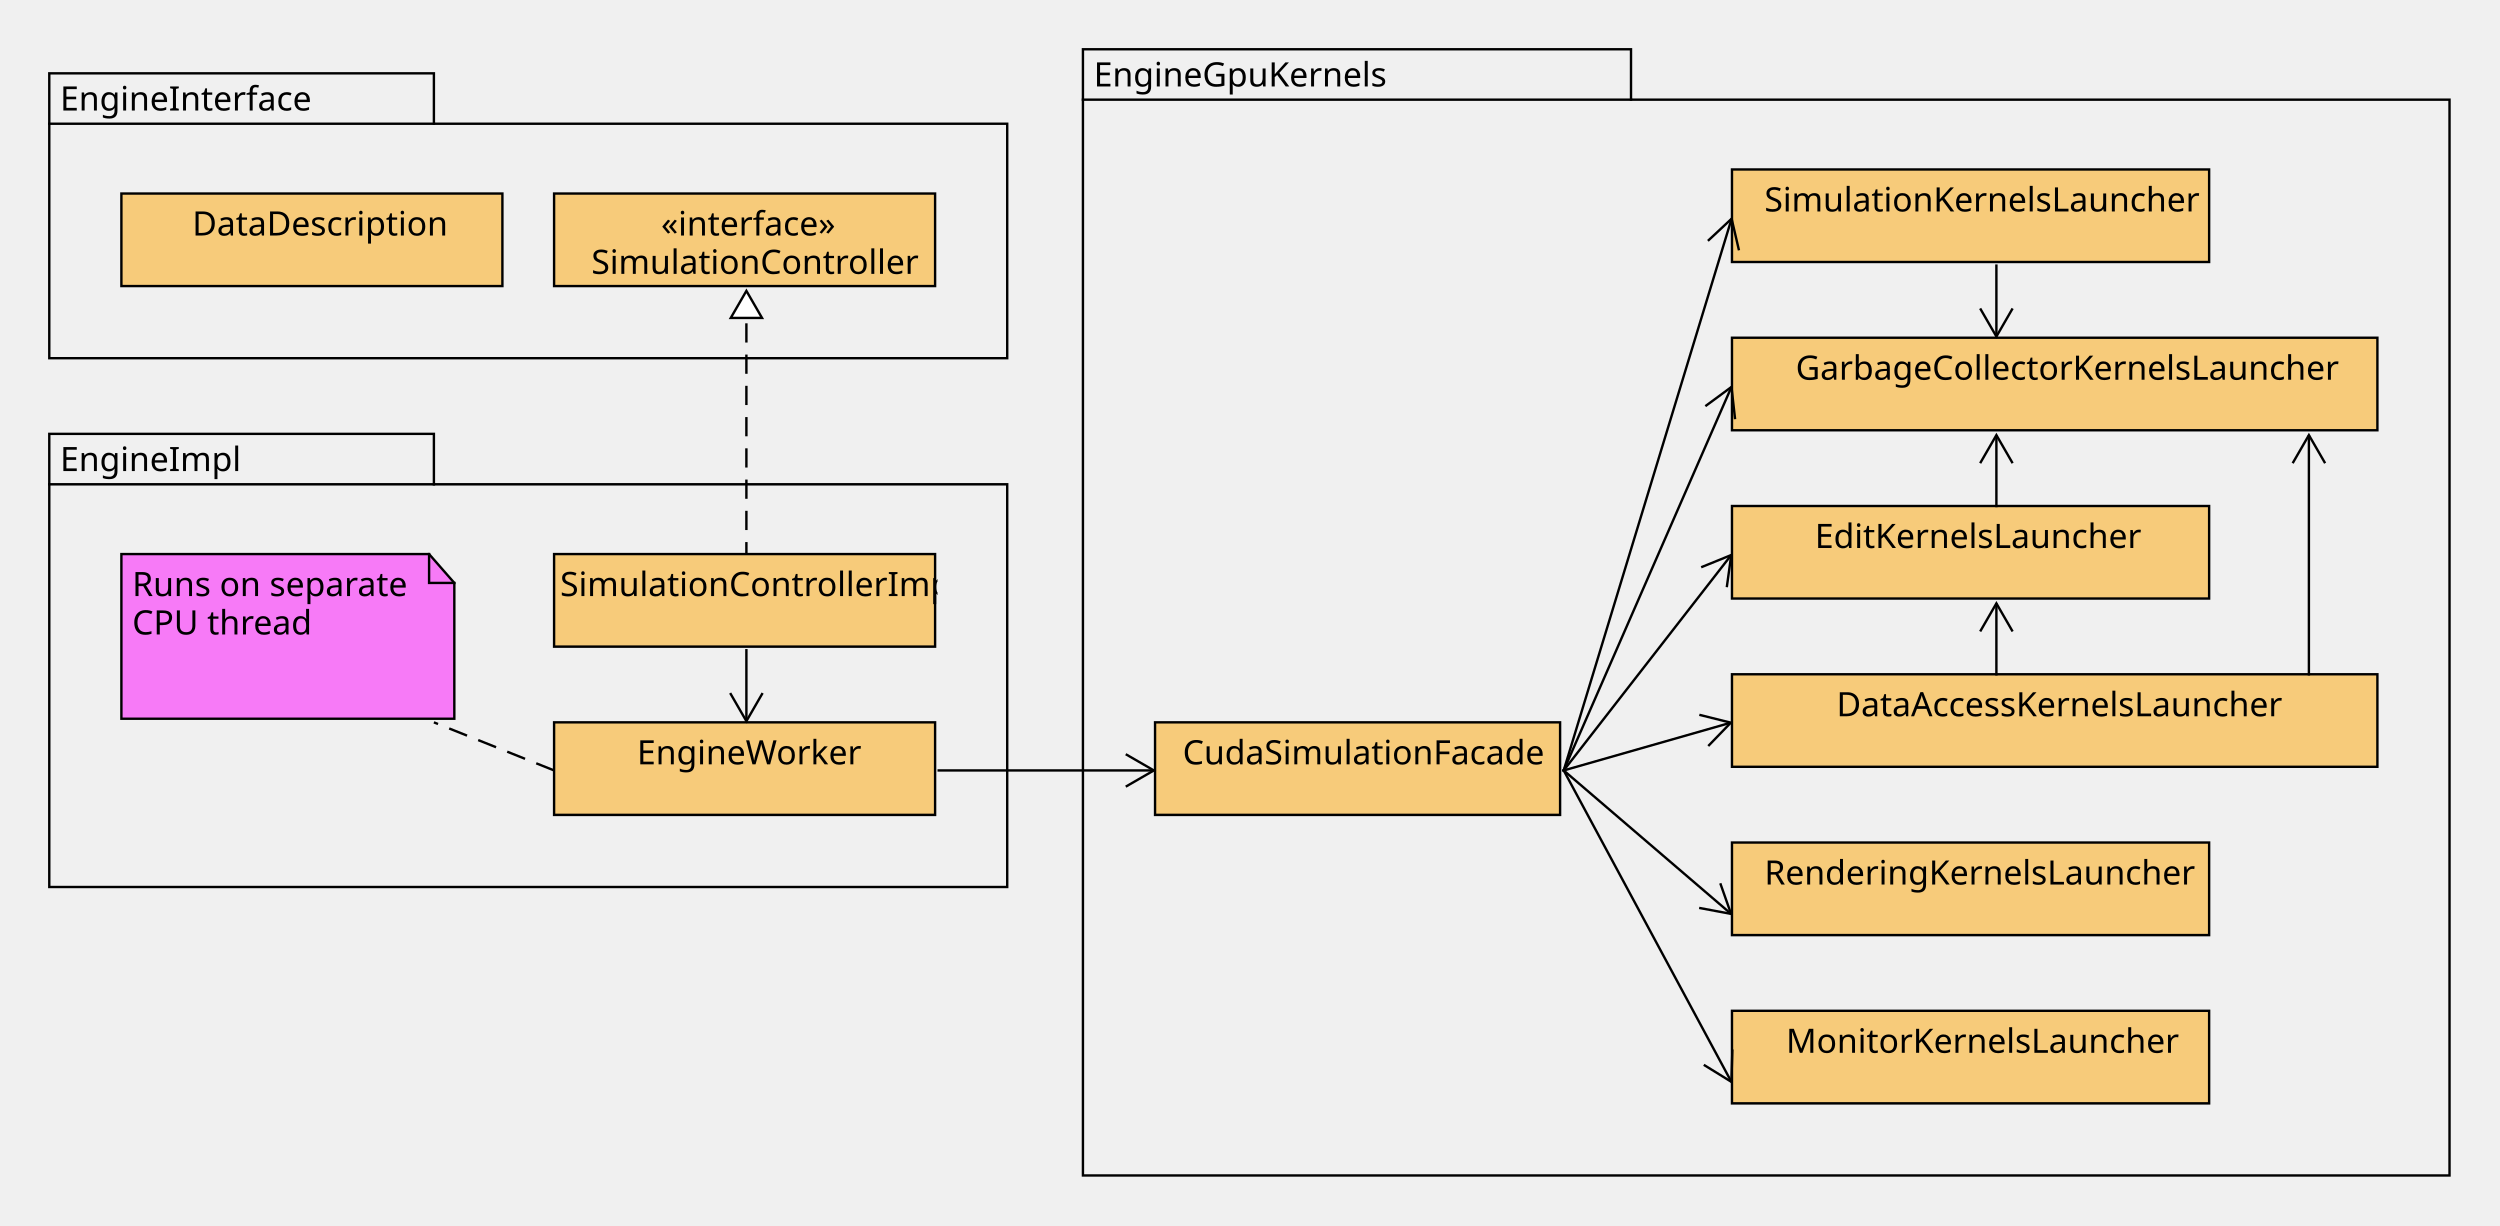
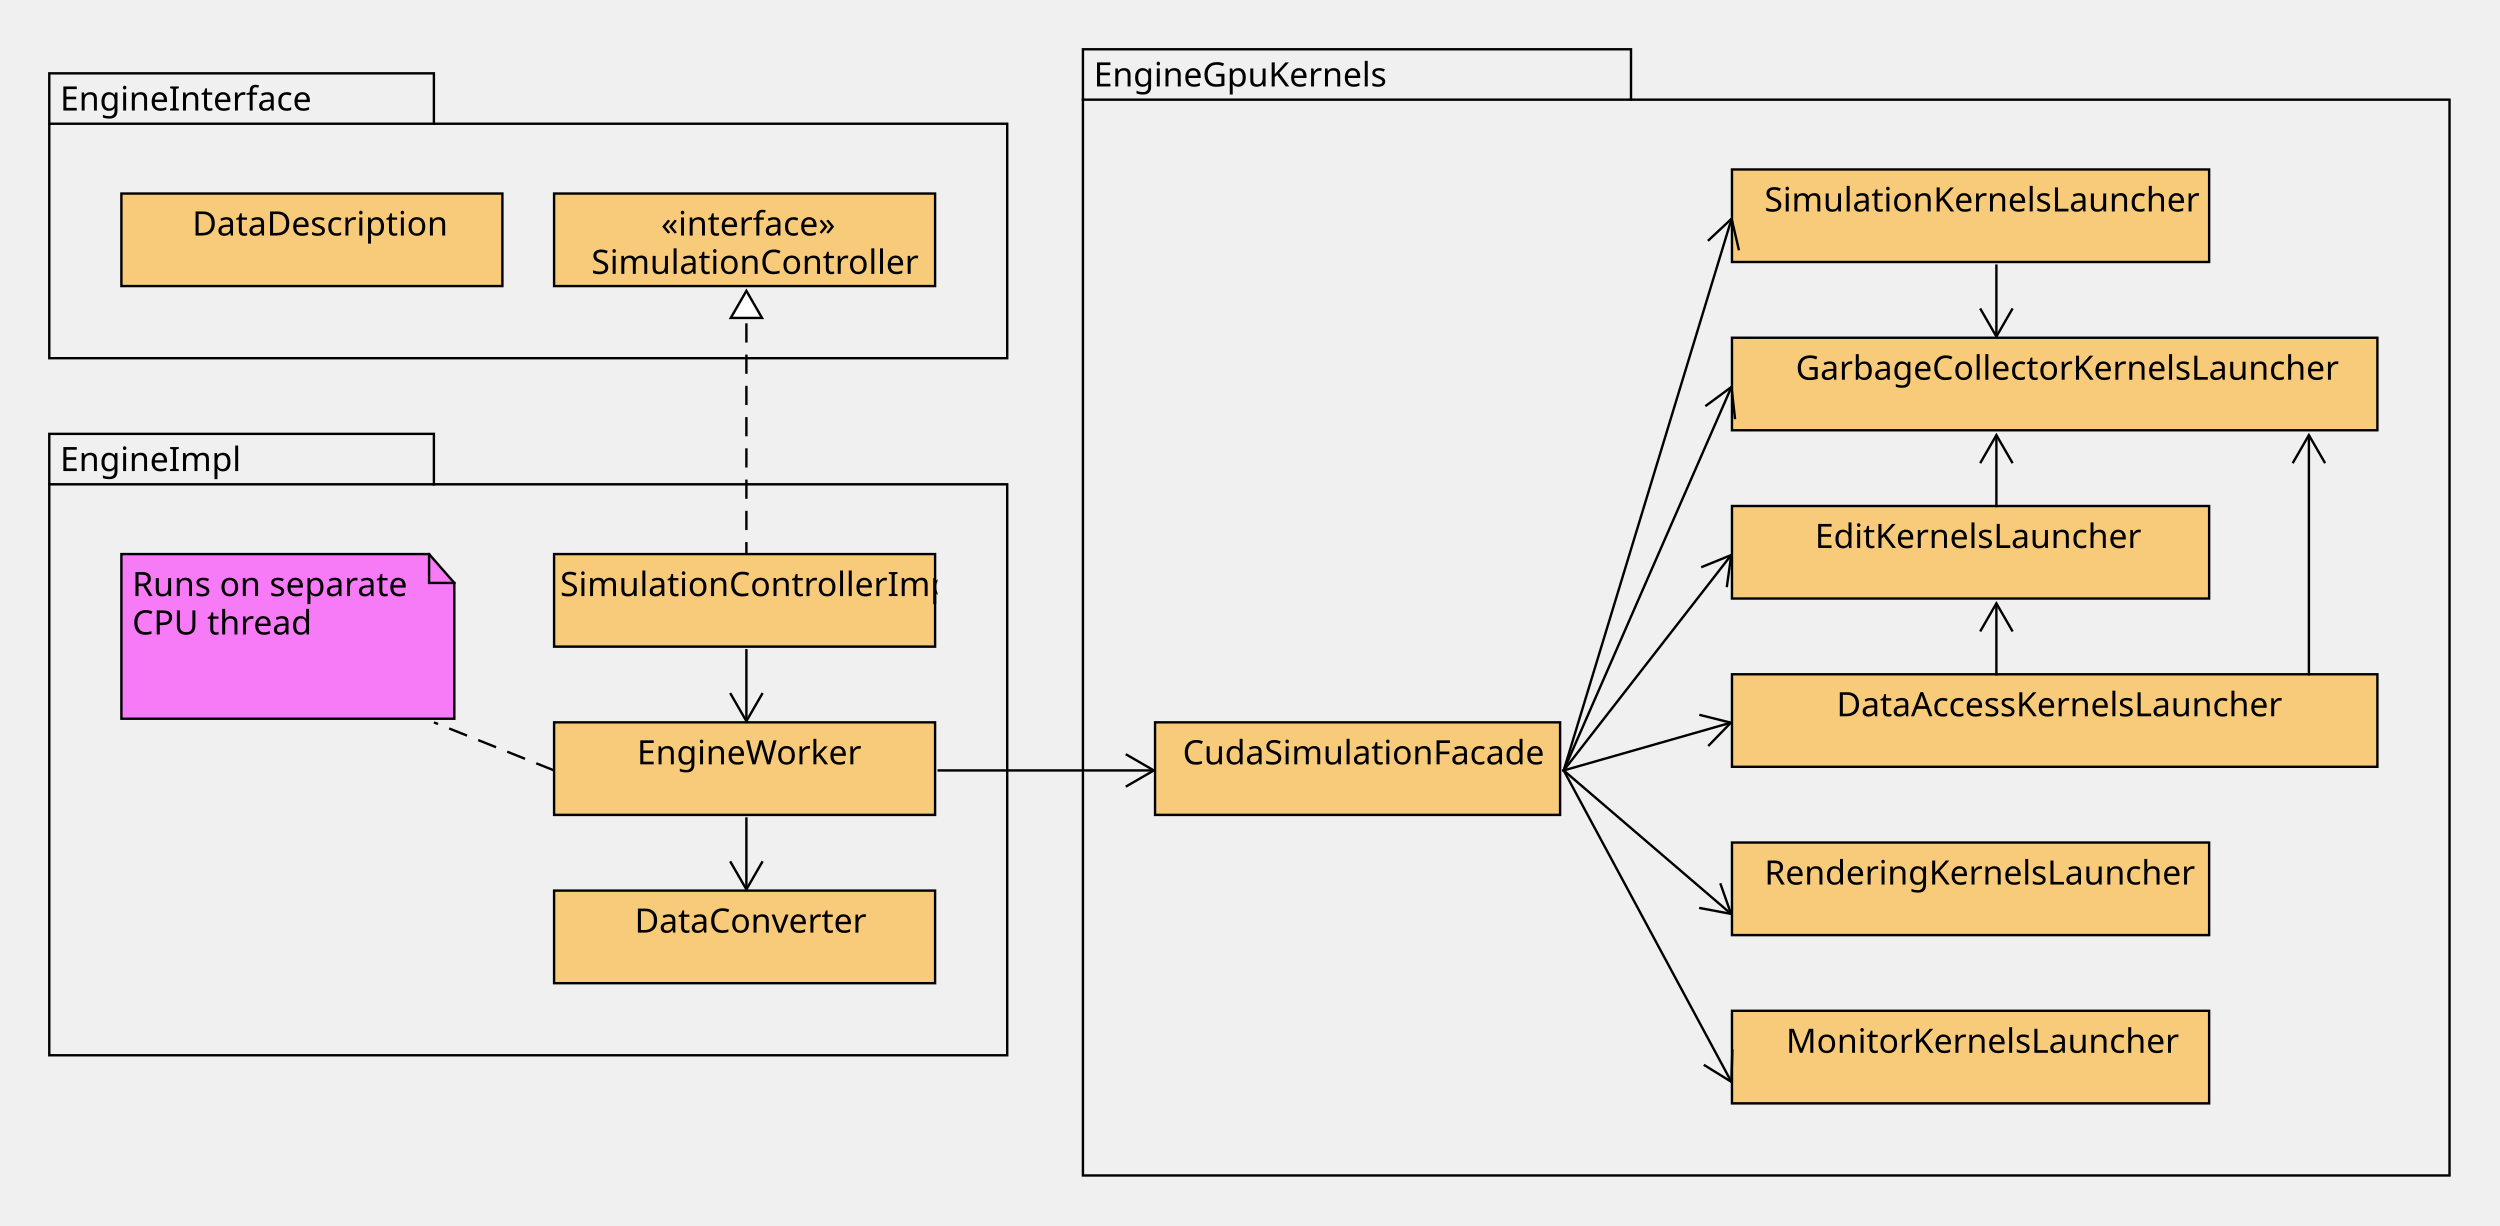
- <svg xmlns="http://www.w3.org/2000/svg" fill-opacity="1" color-rendering="auto" color-interpolation="auto" text-rendering="auto" stroke="black" stroke-linecap="square" width="1040" stroke-miterlimit="10" shape-rendering="auto" stroke-opacity="1" fill="black" stroke-dasharray="none" font-weight="normal" stroke-width="1" viewBox="320 90 1040 510" height="510" font-family="'Dialog'" font-style="normal" stroke-linejoin="miter" font-size="12px" stroke-dashoffset="0" image-rendering="auto">
+ <svg xmlns="http://www.w3.org/2000/svg" fill-opacity="1" color-rendering="auto" color-interpolation="auto" text-rendering="auto" stroke="black" stroke-linecap="square" width="1040" stroke-miterlimit="10" shape-rendering="auto" stroke-opacity="1" fill="black" stroke-dasharray="none" font-weight="normal" stroke-width="1" viewBox="320 100 1040 510" height="510" font-family="'Dialog'" font-style="normal" stroke-linejoin="miter" font-size="12px" stroke-dashoffset="0" image-rendering="auto">
  <defs id="genericDefs" />
  <g>
    <defs id="defs1">
      <clipPath clipPathUnits="userSpaceOnUse" id="clipPath1">
        <path d="M0 0 L2147483647 0 L2147483647 2147483647 L0 2147483647 L0 0 Z" />
      </clipPath>
      <clipPath clipPathUnits="userSpaceOnUse" id="clipPath2">
+         <path d="M0 0 L0 40 L160 40 L160 0 Z" />
+       </clipPath>
+       <clipPath clipPathUnits="userSpaceOnUse" id="clipPath3">
        <path d="M0 0 L0 70 L140 70 L140 0 Z" />
      </clipPath>
-       <clipPath clipPathUnits="userSpaceOnUse" id="clipPath3">
+       <clipPath clipPathUnits="userSpaceOnUse" id="clipPath4">
        <path d="M0 0 L0 120 L400 120 L400 0 Z" />
      </clipPath>
-       <clipPath clipPathUnits="userSpaceOnUse" id="clipPath4">
-         <path d="M0 0 L0 190 L400 190 L400 0 Z" />
-       </clipPath>
      <clipPath clipPathUnits="userSpaceOnUse" id="clipPath5">
+         <path d="M0 0 L0 260 L400 260 L400 0 Z" />
+       </clipPath>
+       <clipPath clipPathUnits="userSpaceOnUse" id="clipPath6">
        <path d="M0 0 L0 470 L570 470 L570 0 Z" />
      </clipPath>
-       <clipPath clipPathUnits="userSpaceOnUse" id="clipPath6">
+       <clipPath clipPathUnits="userSpaceOnUse" id="clipPath7">
        <path d="M0 0 L0 40 L270 40 L270 0 Z" />
      </clipPath>
-       <clipPath clipPathUnits="userSpaceOnUse" id="clipPath7">
+       <clipPath clipPathUnits="userSpaceOnUse" id="clipPath8">
        <path d="M0 0 L0 40 L200 40 L200 0 Z" />
      </clipPath>
-       <clipPath clipPathUnits="userSpaceOnUse" id="clipPath8">
+       <clipPath clipPathUnits="userSpaceOnUse" id="clipPath9">
        <path d="M0 0 L0 40 L170 40 L170 0 Z" />
      </clipPath>
-       <clipPath clipPathUnits="userSpaceOnUse" id="clipPath9">
-         <path d="M0 0 L0 40 L160 40 L160 0 Z" />
-       </clipPath>
      <clipPath clipPathUnits="userSpaceOnUse" id="clipPath10">
+         <path d="M0 0 L0 60 L30 60 L30 0 Z" />
+       </clipPath>
+       <clipPath clipPathUnits="userSpaceOnUse" id="clipPath11">
        <path d="M0 0 L0 50 L80 50 L80 0 Z" />
      </clipPath>
-       <clipPath clipPathUnits="userSpaceOnUse" id="clipPath11">
+       <clipPath clipPathUnits="userSpaceOnUse" id="clipPath12">
        <path d="M0 0 L0 160 L100 160 L100 0 Z" />
      </clipPath>
-       <clipPath clipPathUnits="userSpaceOnUse" id="clipPath12">
+       <clipPath clipPathUnits="userSpaceOnUse" id="clipPath13">
        <path d="M0 0 L0 90 L100 90 L100 0 Z" />
      </clipPath>
-       <clipPath clipPathUnits="userSpaceOnUse" id="clipPath13">
+       <clipPath clipPathUnits="userSpaceOnUse" id="clipPath14">
        <path d="M0 0 L0 50 L100 50 L100 0 Z" />
      </clipPath>
-       <clipPath clipPathUnits="userSpaceOnUse" id="clipPath14">
+       <clipPath clipPathUnits="userSpaceOnUse" id="clipPath15">
        <path d="M0 0 L0 120 L100 120 L100 0 Z" />
      </clipPath>
-       <clipPath clipPathUnits="userSpaceOnUse" id="clipPath15">
+       <clipPath clipPathUnits="userSpaceOnUse" id="clipPath16">
        <path d="M0 0 L0 190 L100 190 L100 0 Z" />
      </clipPath>
-       <clipPath clipPathUnits="userSpaceOnUse" id="clipPath16">
+       <clipPath clipPathUnits="userSpaceOnUse" id="clipPath17">
        <path d="M0 0 L0 260 L100 260 L100 0 Z" />
      </clipPath>
-       <clipPath clipPathUnits="userSpaceOnUse" id="clipPath17">
+       <clipPath clipPathUnits="userSpaceOnUse" id="clipPath18">
        <path d="M0 0 L0 130 L30 130 L30 0 Z" />
-       </clipPath>
-       <clipPath clipPathUnits="userSpaceOnUse" id="clipPath18">
-         <path d="M0 0 L0 60 L30 60 L30 0 Z" />
      </clipPath>
      <clipPath clipPathUnits="userSpaceOnUse" id="clipPath19">
        <path d="M0 0 L0 30 L120 30 L120 0 Z" />
      </clipPath>
      <clipPath clipPathUnits="userSpaceOnUse" id="clipPath20">
        <path d="M0 0 L0 140 L30 140 L30 0 Z" />
      </clipPath>
    </defs>
-     <g fill="rgb(255,0,255)" fill-opacity="0.49" transform="translate(370,320)" stroke-opacity="0.49" stroke="rgb(255,0,255)">
-       <path d="M0.5 0.5 L128.5 0.5 L139 12.5 L139 69 L0.5 69 Z" stroke="none" clip-path="url(#clipPath2)" />
-     </g>
-     <g transform="translate(370,320)">
-       <path fill="none" d="M0.5 0.5 L128.5 0.5 L139 12.5 L139 69 L0.5 69 Z" clip-path="url(#clipPath2)" />
-       <path fill="none" d="M128.5 0.5 L128.5 12.5 L139 12.5" clip-path="url(#clipPath2)" />
-       <text x="5" font-size="14px" y="17.969" clip-path="url(#clipPath2)" font-family="sans-serif" stroke="none" xml:space="preserve">Runs on separate</text>
-       <text x="5" font-size="14px" y="33.938" clip-path="url(#clipPath2)" font-family="sans-serif" stroke="none" xml:space="preserve">CPU thread</text>
-     </g>
-     <g fill="rgb(255,255,255)" fill-opacity="0" transform="translate(340,120)" stroke-opacity="0" stroke="rgb(255,255,255)">
-       <path d="M0.5 0.5 L160.5 0.5 L160.5 21.469 L399 21.469 L399 119 L0.5 119 Z" stroke="none" clip-path="url(#clipPath3)" />
-     </g>
-     <g transform="translate(340,120)">
-       <path fill="none" d="M0.5 0.5 L160.5 0.5 L160.5 21.469 L399 21.469 L399 119 L0.5 119 Z" clip-path="url(#clipPath3)" />
-       <path fill="none" d="M0.5 21.469 L160.5 21.469" clip-path="url(#clipPath3)" />
-       <text x="5" font-size="14px" y="15.969" clip-path="url(#clipPath3)" font-family="sans-serif" stroke="none" xml:space="preserve">EngineInterface</text>
-     </g>
-     <g fill="rgb(255,255,255)" fill-opacity="0" transform="translate(340,270)" stroke-opacity="0" stroke="rgb(255,255,255)">
-       <path d="M0.5 0.5 L160.5 0.5 L160.5 21.469 L399 21.469 L399 189 L0.5 189 Z" stroke="none" clip-path="url(#clipPath4)" />
-     </g>
-     <g transform="translate(340,270)">
-       <path fill="none" d="M0.5 0.5 L160.5 0.5 L160.5 21.469 L399 21.469 L399 189 L0.5 189 Z" clip-path="url(#clipPath4)" />
+     <g fill="rgb(255,165,0)" fill-opacity="0.49" transform="translate(550,470)" stroke-opacity="0.49" stroke="rgb(255,165,0)">
+       <rect x="0.5" width="158.5" height="38.5" y="0.5" clip-path="url(#clipPath2)" stroke="none" />
+     </g>
+     <g transform="translate(550,470)">
+       <rect fill="none" x="0.5" width="158.5" height="38.5" y="0.5" clip-path="url(#clipPath2)" />
+       <text x="34" font-size="14px" y="17.969" clip-path="url(#clipPath2)" font-family="sans-serif" stroke="none" xml:space="preserve">DataConverter</text>
+     </g>
+     <g fill="rgb(255,0,255)" fill-opacity="0.49" transform="translate(370,330)" stroke-opacity="0.49" stroke="rgb(255,0,255)">
+       <path d="M0.5 0.5 L128.5 0.5 L139 12.5 L139 69 L0.5 69 Z" stroke="none" clip-path="url(#clipPath3)" />
+     </g>
+     <g transform="translate(370,330)">
+       <path fill="none" d="M0.5 0.5 L128.5 0.5 L139 12.5 L139 69 L0.5 69 Z" clip-path="url(#clipPath3)" />
+       <path fill="none" d="M128.5 0.5 L128.5 12.5 L139 12.5" clip-path="url(#clipPath3)" />
+       <text x="5" font-size="14px" y="17.969" clip-path="url(#clipPath3)" font-family="sans-serif" stroke="none" xml:space="preserve">Runs on separate</text>
+       <text x="5" font-size="14px" y="33.938" clip-path="url(#clipPath3)" font-family="sans-serif" stroke="none" xml:space="preserve">CPU thread</text>
+     </g>
+     <g fill="rgb(255,255,255)" fill-opacity="0" transform="translate(340,130)" stroke-opacity="0" stroke="rgb(255,255,255)">
+       <path d="M0.5 0.5 L160.5 0.5 L160.5 21.469 L399 21.469 L399 119 L0.5 119 Z" stroke="none" clip-path="url(#clipPath4)" />
+     </g>
+     <g transform="translate(340,130)">
+       <path fill="none" d="M0.5 0.5 L160.5 0.5 L160.5 21.469 L399 21.469 L399 119 L0.5 119 Z" clip-path="url(#clipPath4)" />
      <path fill="none" d="M0.5 21.469 L160.5 21.469" clip-path="url(#clipPath4)" />
-       <text x="5" font-size="14px" y="15.969" clip-path="url(#clipPath4)" font-family="sans-serif" stroke="none" xml:space="preserve">EngineImpl</text>
-     </g>
-     <g fill="rgb(255,255,255)" fill-opacity="0" transform="translate(770,110)" stroke-opacity="0" stroke="rgb(255,255,255)">
-       <path d="M0.5 0.5 L228.5 0.5 L228.5 21.469 L569 21.469 L569 469 L0.5 469 Z" stroke="none" clip-path="url(#clipPath5)" />
-     </g>
-     <g transform="translate(770,110)">
-       <path fill="none" d="M0.5 0.5 L228.5 0.5 L228.5 21.469 L569 21.469 L569 469 L0.5 469 Z" clip-path="url(#clipPath5)" />
-       <path fill="none" d="M0.5 21.469 L228.5 21.469" clip-path="url(#clipPath5)" />
-       <text x="5" font-size="14px" y="15.969" clip-path="url(#clipPath5)" font-family="sans-serif" stroke="none" xml:space="preserve">EngineGpuKernels</text>
-     </g>
-     <g fill="rgb(255,165,0)" fill-opacity="0.49" transform="translate(1040,230)" stroke-opacity="0.49" stroke="rgb(255,165,0)">
-       <rect x="0.5" width="268.5" height="38.5" y="0.5" clip-path="url(#clipPath6)" stroke="none" />
-     </g>
-     <g transform="translate(1040,230)">
-       <rect fill="none" x="0.5" width="268.5" height="38.5" y="0.5" clip-path="url(#clipPath6)" />
-       <text x="27" font-size="14px" y="17.969" clip-path="url(#clipPath6)" font-family="sans-serif" stroke="none" xml:space="preserve">GarbageCollectorKernelsLauncher</text>
-     </g>
-     <g fill="rgb(255,165,0)" fill-opacity="0.49" transform="translate(1040,510)" stroke-opacity="0.49" stroke="rgb(255,165,0)">
-       <rect x="0.5" width="198.5" height="38.5" y="0.5" clip-path="url(#clipPath7)" stroke="none" />
-     </g>
-     <g transform="translate(1040,510)">
-       <rect fill="none" x="0.5" width="198.5" height="38.5" y="0.5" clip-path="url(#clipPath7)" />
-       <text x="23" font-size="14px" y="17.969" clip-path="url(#clipPath7)" font-family="sans-serif" stroke="none" xml:space="preserve">MonitorKernelsLauncher</text>
-     </g>
-     <g fill="rgb(255,165,0)" fill-opacity="0.49" transform="translate(1040,370)" stroke-opacity="0.49" stroke="rgb(255,165,0)">
-       <rect x="0.5" width="268.5" height="38.5" y="0.5" clip-path="url(#clipPath6)" stroke="none" />
-     </g>
-     <g transform="translate(1040,370)">
-       <rect fill="none" x="0.5" width="268.5" height="38.5" y="0.5" clip-path="url(#clipPath6)" />
-       <text x="44" font-size="14px" y="17.969" clip-path="url(#clipPath6)" font-family="sans-serif" stroke="none" xml:space="preserve">DataAccessKernelsLauncher</text>
-     </g>
-     <g fill="rgb(255,165,0)" fill-opacity="0.49" transform="translate(1040,300)" stroke-opacity="0.49" stroke="rgb(255,165,0)">
-       <rect x="0.5" width="198.5" height="38.5" y="0.5" clip-path="url(#clipPath7)" stroke="none" />
-     </g>
-     <g transform="translate(1040,300)">
-       <rect fill="none" x="0.5" width="198.5" height="38.5" y="0.5" clip-path="url(#clipPath7)" />
-       <text x="35" font-size="14px" y="17.969" clip-path="url(#clipPath7)" font-family="sans-serif" stroke="none" xml:space="preserve">EditKernelsLauncher</text>
-     </g>
-     <g fill="rgb(255,165,0)" fill-opacity="0.49" transform="translate(1040,440)" stroke-opacity="0.49" stroke="rgb(255,165,0)">
-       <rect x="0.5" width="198.5" height="38.5" y="0.5" clip-path="url(#clipPath7)" stroke="none" />
-     </g>
-     <g transform="translate(1040,440)">
-       <rect fill="none" x="0.5" width="198.5" height="38.5" y="0.5" clip-path="url(#clipPath7)" />
-       <text x="14" font-size="14px" y="17.969" clip-path="url(#clipPath7)" font-family="sans-serif" stroke="none" xml:space="preserve">RenderingKernelsLauncher</text>
-     </g>
-     <g fill="rgb(255,165,0)" fill-opacity="0.49" transform="translate(1040,160)" stroke-opacity="0.49" stroke="rgb(255,165,0)">
-       <rect x="0.5" width="198.5" height="38.5" y="0.5" clip-path="url(#clipPath7)" stroke="none" />
-     </g>
-     <g transform="translate(1040,160)">
-       <rect fill="none" x="0.5" width="198.5" height="38.5" y="0.5" clip-path="url(#clipPath7)" />
-       <text x="14" font-size="14px" y="17.969" clip-path="url(#clipPath7)" font-family="sans-serif" stroke="none" xml:space="preserve">SimulationKernelsLauncher</text>
-     </g>
-     <g fill="rgb(255,165,0)" fill-opacity="0.49" transform="translate(800,390)" stroke-opacity="0.49" stroke="rgb(255,165,0)">
-       <rect x="0.5" width="168.5" height="38.5" y="0.5" clip-path="url(#clipPath8)" stroke="none" />
-     </g>
-     <g transform="translate(800,390)">
-       <rect fill="none" x="0.5" width="168.5" height="38.5" y="0.5" clip-path="url(#clipPath8)" />
-       <text x="12" font-size="14px" y="17.969" clip-path="url(#clipPath8)" font-family="sans-serif" stroke="none" xml:space="preserve">CudaSimulationFacade</text>
-     </g>
-     <g fill="rgb(255,165,0)" fill-opacity="0.49" transform="translate(550,390)" stroke-opacity="0.49" stroke="rgb(255,165,0)">
-       <rect x="0.5" width="158.5" height="38.5" y="0.5" clip-path="url(#clipPath9)" stroke="none" />
-     </g>
-     <g transform="translate(550,390)">
-       <rect fill="none" x="0.5" width="158.5" height="38.5" y="0.5" clip-path="url(#clipPath9)" />
-       <text x="35" font-size="14px" y="17.969" clip-path="url(#clipPath9)" font-family="sans-serif" stroke="none" xml:space="preserve">EngineWorker</text>
-     </g>
-     <g fill="rgb(255,165,0)" fill-opacity="0.49" transform="translate(550,320)" stroke-opacity="0.49" stroke="rgb(255,165,0)">
-       <rect x="0.5" width="158.5" height="38.5" y="0.5" clip-path="url(#clipPath9)" stroke="none" />
-     </g>
-     <g transform="translate(550,320)">
-       <rect fill="none" x="0.5" width="158.5" height="38.5" y="0.5" clip-path="url(#clipPath9)" />
-       <text x="3" font-size="14px" y="17.969" clip-path="url(#clipPath9)" font-family="sans-serif" stroke="none" xml:space="preserve">SimulationControllerImpl</text>
-     </g>
-     <g fill="rgb(255,165,0)" fill-opacity="0.49" transform="translate(550,170)" stroke-opacity="0.49" stroke="rgb(255,165,0)">
-       <rect x="0.5" width="158.5" height="38.5" y="0.5" clip-path="url(#clipPath9)" stroke="none" />
-     </g>
-     <g transform="translate(550,170)">
-       <rect fill="none" x="0.5" width="158.5" height="38.5" y="0.5" clip-path="url(#clipPath9)" />
-       <text x="45" font-size="14px" y="17.969" clip-path="url(#clipPath9)" font-family="sans-serif" stroke="none" xml:space="preserve">«interface»</text>
-       <text x="16" font-size="14px" y="33.938" clip-path="url(#clipPath9)" font-family="sans-serif" stroke="none" xml:space="preserve">SimulationController</text>
-     </g>
-     <g stroke-dasharray="8,5" stroke-miterlimit="5" transform="translate(490,380)" stroke-linecap="butt">
-       <path fill="none" d="M60.5 30.5 L10.5 10.5" clip-path="url(#clipPath10)" />
-     </g>
-     <g fill="rgb(255,165,0)" fill-opacity="0.49" transform="translate(370,170)" stroke-opacity="0.49" stroke="rgb(255,165,0)">
-       <rect x="0.5" width="158.5" height="38.5" y="0.5" clip-path="url(#clipPath9)" stroke="none" />
-     </g>
-     <g transform="translate(370,170)">
-       <rect fill="none" x="0.5" width="158.5" height="38.5" y="0.5" clip-path="url(#clipPath9)" />
-       <text x="30" font-size="14px" y="17.969" clip-path="url(#clipPath9)" font-family="sans-serif" stroke="none" xml:space="preserve">DataDescription</text>
-     </g>
-     <g transform="translate(960,400)">
-       <path fill="none" d="M80.026 139.619 L10.5 10.5" clip-path="url(#clipPath11)" />
-       <path fill="none" d="M80.648 127.066 L80.263 140.06 L69.202 133.229" clip-path="url(#clipPath11)" />
-     </g>
-     <g transform="translate(960,400)">
-       <path fill="none" d="M79.741 69.849 L10.5 10.5" clip-path="url(#clipPath12)" />
-       <path fill="none" d="M75.803 57.913 L80.12 70.175 L67.342 67.783" clip-path="url(#clipPath12)" />
-     </g>
-     <g transform="translate(960,380)">
-       <path fill="none" d="M79.538 10.775 L10.5 30.5" clip-path="url(#clipPath13)" />
-       <path fill="none" d="M67.408 7.48 L80.019 10.637 L70.98 19.98" clip-path="url(#clipPath13)" />
-     </g>
-     <g transform="translate(960,310)">
-       <path fill="none" d="M79.886 11.289 L10.5 100.5" clip-path="url(#clipPath14)" />
-       <path fill="none" d="M68.15 15.791 L80.193 10.895 L78.412 23.772" clip-path="url(#clipPath14)" />
-     </g>
-     <g transform="translate(960,240)">
-       <path fill="none" d="M80.099 11.416 L10.5 170.5" clip-path="url(#clipPath15)" />
-       <path fill="none" d="M69.832 18.667 L80.3 10.958 L81.742 23.878" clip-path="url(#clipPath15)" />
-     </g>
-     <g transform="translate(960,170)">
-       <path fill="none" d="M80.209 11.457 L10.5 240.5" clip-path="url(#clipPath16)" />
-       <path fill="none" d="M70.858 19.856 L80.354 10.978 L83.295 23.641" clip-path="url(#clipPath16)" />
-     </g>
-     <g transform="translate(1270,260)">
-       <path fill="none" d="M10.5 11.5 L10.5 110.5" clip-path="url(#clipPath17)" />
-       <path fill="none" d="M4 22.258 L10.5 11 L17 22.258" clip-path="url(#clipPath17)" />
-     </g>
-     <g transform="translate(1140,330)">
-       <path fill="none" d="M10.5 11.5 L10.5 40.5" clip-path="url(#clipPath18)" />
+       <text x="5" font-size="14px" y="15.969" clip-path="url(#clipPath4)" font-family="sans-serif" stroke="none" xml:space="preserve">EngineInterface</text>
+     </g>
+     <g fill="rgb(255,255,255)" fill-opacity="0" transform="translate(340,280)" stroke-opacity="0" stroke="rgb(255,255,255)">
+       <path d="M0.5 0.5 L160.5 0.5 L160.5 21.469 L399 21.469 L399 259 L0.5 259 Z" stroke="none" clip-path="url(#clipPath5)" />
+     </g>
+     <g transform="translate(340,280)">
+       <path fill="none" d="M0.5 0.5 L160.5 0.5 L160.5 21.469 L399 21.469 L399 259 L0.5 259 Z" clip-path="url(#clipPath5)" />
+       <path fill="none" d="M0.5 21.469 L160.5 21.469" clip-path="url(#clipPath5)" />
+       <text x="5" font-size="14px" y="15.969" clip-path="url(#clipPath5)" font-family="sans-serif" stroke="none" xml:space="preserve">EngineImpl</text>
+     </g>
+     <g fill="rgb(255,255,255)" fill-opacity="0" transform="translate(770,120)" stroke-opacity="0" stroke="rgb(255,255,255)">
+       <path d="M0.5 0.5 L228.5 0.5 L228.5 21.469 L569 21.469 L569 469 L0.5 469 Z" stroke="none" clip-path="url(#clipPath6)" />
+     </g>
+     <g transform="translate(770,120)">
+       <path fill="none" d="M0.5 0.5 L228.5 0.5 L228.5 21.469 L569 21.469 L569 469 L0.5 469 Z" clip-path="url(#clipPath6)" />
+       <path fill="none" d="M0.5 21.469 L228.5 21.469" clip-path="url(#clipPath6)" />
+       <text x="5" font-size="14px" y="15.969" clip-path="url(#clipPath6)" font-family="sans-serif" stroke="none" xml:space="preserve">EngineGpuKernels</text>
+     </g>
+     <g fill="rgb(255,165,0)" fill-opacity="0.49" transform="translate(1040,240)" stroke-opacity="0.49" stroke="rgb(255,165,0)">
+       <rect x="0.5" width="268.5" height="38.5" y="0.5" clip-path="url(#clipPath7)" stroke="none" />
+     </g>
+     <g transform="translate(1040,240)">
+       <rect fill="none" x="0.5" width="268.5" height="38.5" y="0.5" clip-path="url(#clipPath7)" />
+       <text x="27" font-size="14px" y="17.969" clip-path="url(#clipPath7)" font-family="sans-serif" stroke="none" xml:space="preserve">GarbageCollectorKernelsLauncher</text>
+     </g>
+     <g fill="rgb(255,165,0)" fill-opacity="0.49" transform="translate(1040,520)" stroke-opacity="0.49" stroke="rgb(255,165,0)">
+       <rect x="0.5" width="198.5" height="38.5" y="0.5" clip-path="url(#clipPath8)" stroke="none" />
+     </g>
+     <g transform="translate(1040,520)">
+       <rect fill="none" x="0.5" width="198.5" height="38.5" y="0.5" clip-path="url(#clipPath8)" />
+       <text x="23" font-size="14px" y="17.969" clip-path="url(#clipPath8)" font-family="sans-serif" stroke="none" xml:space="preserve">MonitorKernelsLauncher</text>
+     </g>
+     <g fill="rgb(255,165,0)" fill-opacity="0.49" transform="translate(1040,380)" stroke-opacity="0.49" stroke="rgb(255,165,0)">
+       <rect x="0.5" width="268.5" height="38.5" y="0.5" clip-path="url(#clipPath7)" stroke="none" />
+     </g>
+     <g transform="translate(1040,380)">
+       <rect fill="none" x="0.5" width="268.5" height="38.5" y="0.5" clip-path="url(#clipPath7)" />
+       <text x="44" font-size="14px" y="17.969" clip-path="url(#clipPath7)" font-family="sans-serif" stroke="none" xml:space="preserve">DataAccessKernelsLauncher</text>
+     </g>
+     <g fill="rgb(255,165,0)" fill-opacity="0.49" transform="translate(1040,310)" stroke-opacity="0.49" stroke="rgb(255,165,0)">
+       <rect x="0.5" width="198.5" height="38.5" y="0.5" clip-path="url(#clipPath8)" stroke="none" />
+     </g>
+     <g transform="translate(1040,310)">
+       <rect fill="none" x="0.5" width="198.5" height="38.5" y="0.5" clip-path="url(#clipPath8)" />
+       <text x="35" font-size="14px" y="17.969" clip-path="url(#clipPath8)" font-family="sans-serif" stroke="none" xml:space="preserve">EditKernelsLauncher</text>
+     </g>
+     <g fill="rgb(255,165,0)" fill-opacity="0.49" transform="translate(1040,450)" stroke-opacity="0.49" stroke="rgb(255,165,0)">
+       <rect x="0.5" width="198.5" height="38.5" y="0.5" clip-path="url(#clipPath8)" stroke="none" />
+     </g>
+     <g transform="translate(1040,450)">
+       <rect fill="none" x="0.5" width="198.5" height="38.5" y="0.5" clip-path="url(#clipPath8)" />
+       <text x="14" font-size="14px" y="17.969" clip-path="url(#clipPath8)" font-family="sans-serif" stroke="none" xml:space="preserve">RenderingKernelsLauncher</text>
+     </g>
+     <g fill="rgb(255,165,0)" fill-opacity="0.49" transform="translate(1040,170)" stroke-opacity="0.49" stroke="rgb(255,165,0)">
+       <rect x="0.5" width="198.5" height="38.5" y="0.5" clip-path="url(#clipPath8)" stroke="none" />
+     </g>
+     <g transform="translate(1040,170)">
+       <rect fill="none" x="0.5" width="198.5" height="38.5" y="0.5" clip-path="url(#clipPath8)" />
+       <text x="14" font-size="14px" y="17.969" clip-path="url(#clipPath8)" font-family="sans-serif" stroke="none" xml:space="preserve">SimulationKernelsLauncher</text>
+     </g>
+     <g fill="rgb(255,165,0)" fill-opacity="0.49" transform="translate(800,400)" stroke-opacity="0.49" stroke="rgb(255,165,0)">
+       <rect x="0.5" width="168.5" height="38.5" y="0.5" clip-path="url(#clipPath9)" stroke="none" />
+     </g>
+     <g transform="translate(800,400)">
+       <rect fill="none" x="0.5" width="168.5" height="38.5" y="0.5" clip-path="url(#clipPath9)" />
+       <text x="12" font-size="14px" y="17.969" clip-path="url(#clipPath9)" font-family="sans-serif" stroke="none" xml:space="preserve">CudaSimulationFacade</text>
+     </g>
+     <g fill="rgb(255,165,0)" fill-opacity="0.49" transform="translate(550,400)" stroke-opacity="0.49" stroke="rgb(255,165,0)">
+       <rect x="0.5" width="158.5" height="38.5" y="0.5" clip-path="url(#clipPath2)" stroke="none" />
+     </g>
+     <g transform="translate(550,400)">
+       <rect fill="none" x="0.5" width="158.5" height="38.5" y="0.5" clip-path="url(#clipPath2)" />
+       <text x="35" font-size="14px" y="17.969" clip-path="url(#clipPath2)" font-family="sans-serif" stroke="none" xml:space="preserve">EngineWorker</text>
+     </g>
+     <g fill="rgb(255,165,0)" fill-opacity="0.49" transform="translate(550,330)" stroke-opacity="0.49" stroke="rgb(255,165,0)">
+       <rect x="0.5" width="158.5" height="38.5" y="0.5" clip-path="url(#clipPath2)" stroke="none" />
+     </g>
+     <g transform="translate(550,330)">
+       <rect fill="none" x="0.5" width="158.5" height="38.5" y="0.5" clip-path="url(#clipPath2)" />
+       <text x="3" font-size="14px" y="17.969" clip-path="url(#clipPath2)" font-family="sans-serif" stroke="none" xml:space="preserve">SimulationControllerImpl</text>
+     </g>
+     <g fill="rgb(255,165,0)" fill-opacity="0.49" transform="translate(550,180)" stroke-opacity="0.49" stroke="rgb(255,165,0)">
+       <rect x="0.5" width="158.5" height="38.5" y="0.5" clip-path="url(#clipPath2)" stroke="none" />
+     </g>
+     <g transform="translate(550,180)">
+       <rect fill="none" x="0.5" width="158.5" height="38.5" y="0.5" clip-path="url(#clipPath2)" />
+       <text x="45" font-size="14px" y="17.969" clip-path="url(#clipPath2)" font-family="sans-serif" stroke="none" xml:space="preserve">«interface»</text>
+       <text x="16" font-size="14px" y="33.938" clip-path="url(#clipPath2)" font-family="sans-serif" stroke="none" xml:space="preserve">SimulationController</text>
+     </g>
+     <g transform="translate(620,430)">
+       <path fill="none" d="M10.5 39.5 L10.5 10.5" clip-path="url(#clipPath10)" />
+       <path fill="none" d="M17 28.742 L10.5 40 L4 28.742" clip-path="url(#clipPath10)" />
+     </g>
+     <g stroke-dasharray="8,5" stroke-miterlimit="5" transform="translate(490,390)" stroke-linecap="butt">
+       <path fill="none" d="M60.5 30.5 L10.5 10.5" clip-path="url(#clipPath11)" />
+     </g>
+     <g fill="rgb(255,165,0)" fill-opacity="0.49" transform="translate(370,180)" stroke-opacity="0.49" stroke="rgb(255,165,0)">
+       <rect x="0.5" width="158.5" height="38.5" y="0.5" clip-path="url(#clipPath2)" stroke="none" />
+     </g>
+     <g transform="translate(370,180)">
+       <rect fill="none" x="0.5" width="158.5" height="38.5" y="0.5" clip-path="url(#clipPath2)" />
+       <text x="30" font-size="14px" y="17.969" clip-path="url(#clipPath2)" font-family="sans-serif" stroke="none" xml:space="preserve">DataDescription</text>
+     </g>
+     <g transform="translate(960,410)">
+       <path fill="none" d="M80.026 139.619 L10.5 10.5" clip-path="url(#clipPath12)" />
+       <path fill="none" d="M80.648 127.066 L80.263 140.06 L69.202 133.229" clip-path="url(#clipPath12)" />
+     </g>
+     <g transform="translate(960,410)">
+       <path fill="none" d="M79.741 69.849 L10.5 10.5" clip-path="url(#clipPath13)" />
+       <path fill="none" d="M75.803 57.913 L80.12 70.175 L67.342 67.783" clip-path="url(#clipPath13)" />
+     </g>
+     <g transform="translate(960,390)">
+       <path fill="none" d="M79.538 10.775 L10.5 30.5" clip-path="url(#clipPath14)" />
+       <path fill="none" d="M67.408 7.48 L80.019 10.637 L70.98 19.98" clip-path="url(#clipPath14)" />
+     </g>
+     <g transform="translate(960,320)">
+       <path fill="none" d="M79.886 11.289 L10.5 100.5" clip-path="url(#clipPath15)" />
+       <path fill="none" d="M68.15 15.791 L80.193 10.895 L78.412 23.772" clip-path="url(#clipPath15)" />
+     </g>
+     <g transform="translate(960,250)">
+       <path fill="none" d="M80.099 11.416 L10.5 170.5" clip-path="url(#clipPath16)" />
+       <path fill="none" d="M69.832 18.667 L80.3 10.958 L81.742 23.878" clip-path="url(#clipPath16)" />
+     </g>
+     <g transform="translate(960,180)">
+       <path fill="none" d="M80.209 11.457 L10.5 240.5" clip-path="url(#clipPath17)" />
+       <path fill="none" d="M70.858 19.856 L80.354 10.978 L83.295 23.641" clip-path="url(#clipPath17)" />
+     </g>
+     <g transform="translate(1270,270)">
+       <path fill="none" d="M10.5 11.5 L10.5 110.5" clip-path="url(#clipPath18)" />
      <path fill="none" d="M4 22.258 L10.5 11 L17 22.258" clip-path="url(#clipPath18)" />
    </g>
-     <g transform="translate(1140,260)">
-       <path fill="none" d="M10.5 11.5 L10.5 40.5" clip-path="url(#clipPath18)" />
-       <path fill="none" d="M4 22.258 L10.5 11 L17 22.258" clip-path="url(#clipPath18)" />
-     </g>
-     <g transform="translate(1140,190)">
-       <path fill="none" d="M10.5 39.5 L10.5 10.5" clip-path="url(#clipPath18)" />
-       <path fill="none" d="M17 28.742 L10.5 40 L4 28.742" clip-path="url(#clipPath18)" />
-     </g>
-     <g transform="translate(700,400)">
+     <g transform="translate(1140,340)">
+       <path fill="none" d="M10.5 11.5 L10.5 40.5" clip-path="url(#clipPath10)" />
+       <path fill="none" d="M4 22.258 L10.5 11 L17 22.258" clip-path="url(#clipPath10)" />
+     </g>
+     <g transform="translate(1140,270)">
+       <path fill="none" d="M10.5 11.5 L10.5 40.5" clip-path="url(#clipPath10)" />
+       <path fill="none" d="M4 22.258 L10.5 11 L17 22.258" clip-path="url(#clipPath10)" />
+     </g>
+     <g transform="translate(1140,200)">
+       <path fill="none" d="M10.5 39.5 L10.5 10.5" clip-path="url(#clipPath10)" />
+       <path fill="none" d="M17 28.742 L10.5 40 L4 28.742" clip-path="url(#clipPath10)" />
+     </g>
+     <g transform="translate(700,410)">
      <path fill="none" d="M99.5 10.5 L10.5 10.5" clip-path="url(#clipPath19)" />
      <path fill="none" d="M88.742 4 L100 10.5 L88.742 17" clip-path="url(#clipPath19)" />
    </g>
-     <g transform="translate(620,350)">
-       <path fill="none" d="M10.5 39.5 L10.5 10.5" clip-path="url(#clipPath18)" />
-       <path fill="none" d="M17 28.742 L10.5 40 L4 28.742" clip-path="url(#clipPath18)" />
-     </g>
-     <g stroke-dasharray="8,5" stroke-miterlimit="5" transform="translate(620,200)" stroke-linecap="butt">
+     <g transform="translate(620,360)">
+       <path fill="none" d="M10.5 39.5 L10.5 10.5" clip-path="url(#clipPath10)" />
+       <path fill="none" d="M17 28.742 L10.5 40 L4 28.742" clip-path="url(#clipPath10)" />
+     </g>
+     <g stroke-dasharray="8,5" stroke-miterlimit="5" transform="translate(620,210)" stroke-linecap="butt">
      <path fill="none" d="M10.5 11.5 L10.5 120.5" clip-path="url(#clipPath20)" />
      <path fill="white" d="M4 22.258 L10.5 11 L17 22.258 Z" clip-path="url(#clipPath20)" stroke="none" />
      <path fill="none" stroke-miterlimit="10" stroke-dasharray="none" d="M4 22.258 L10.5 11 L17 22.258 Z" clip-path="url(#clipPath20)" stroke-linecap="square" />
    </g>
  </g>
</svg>
